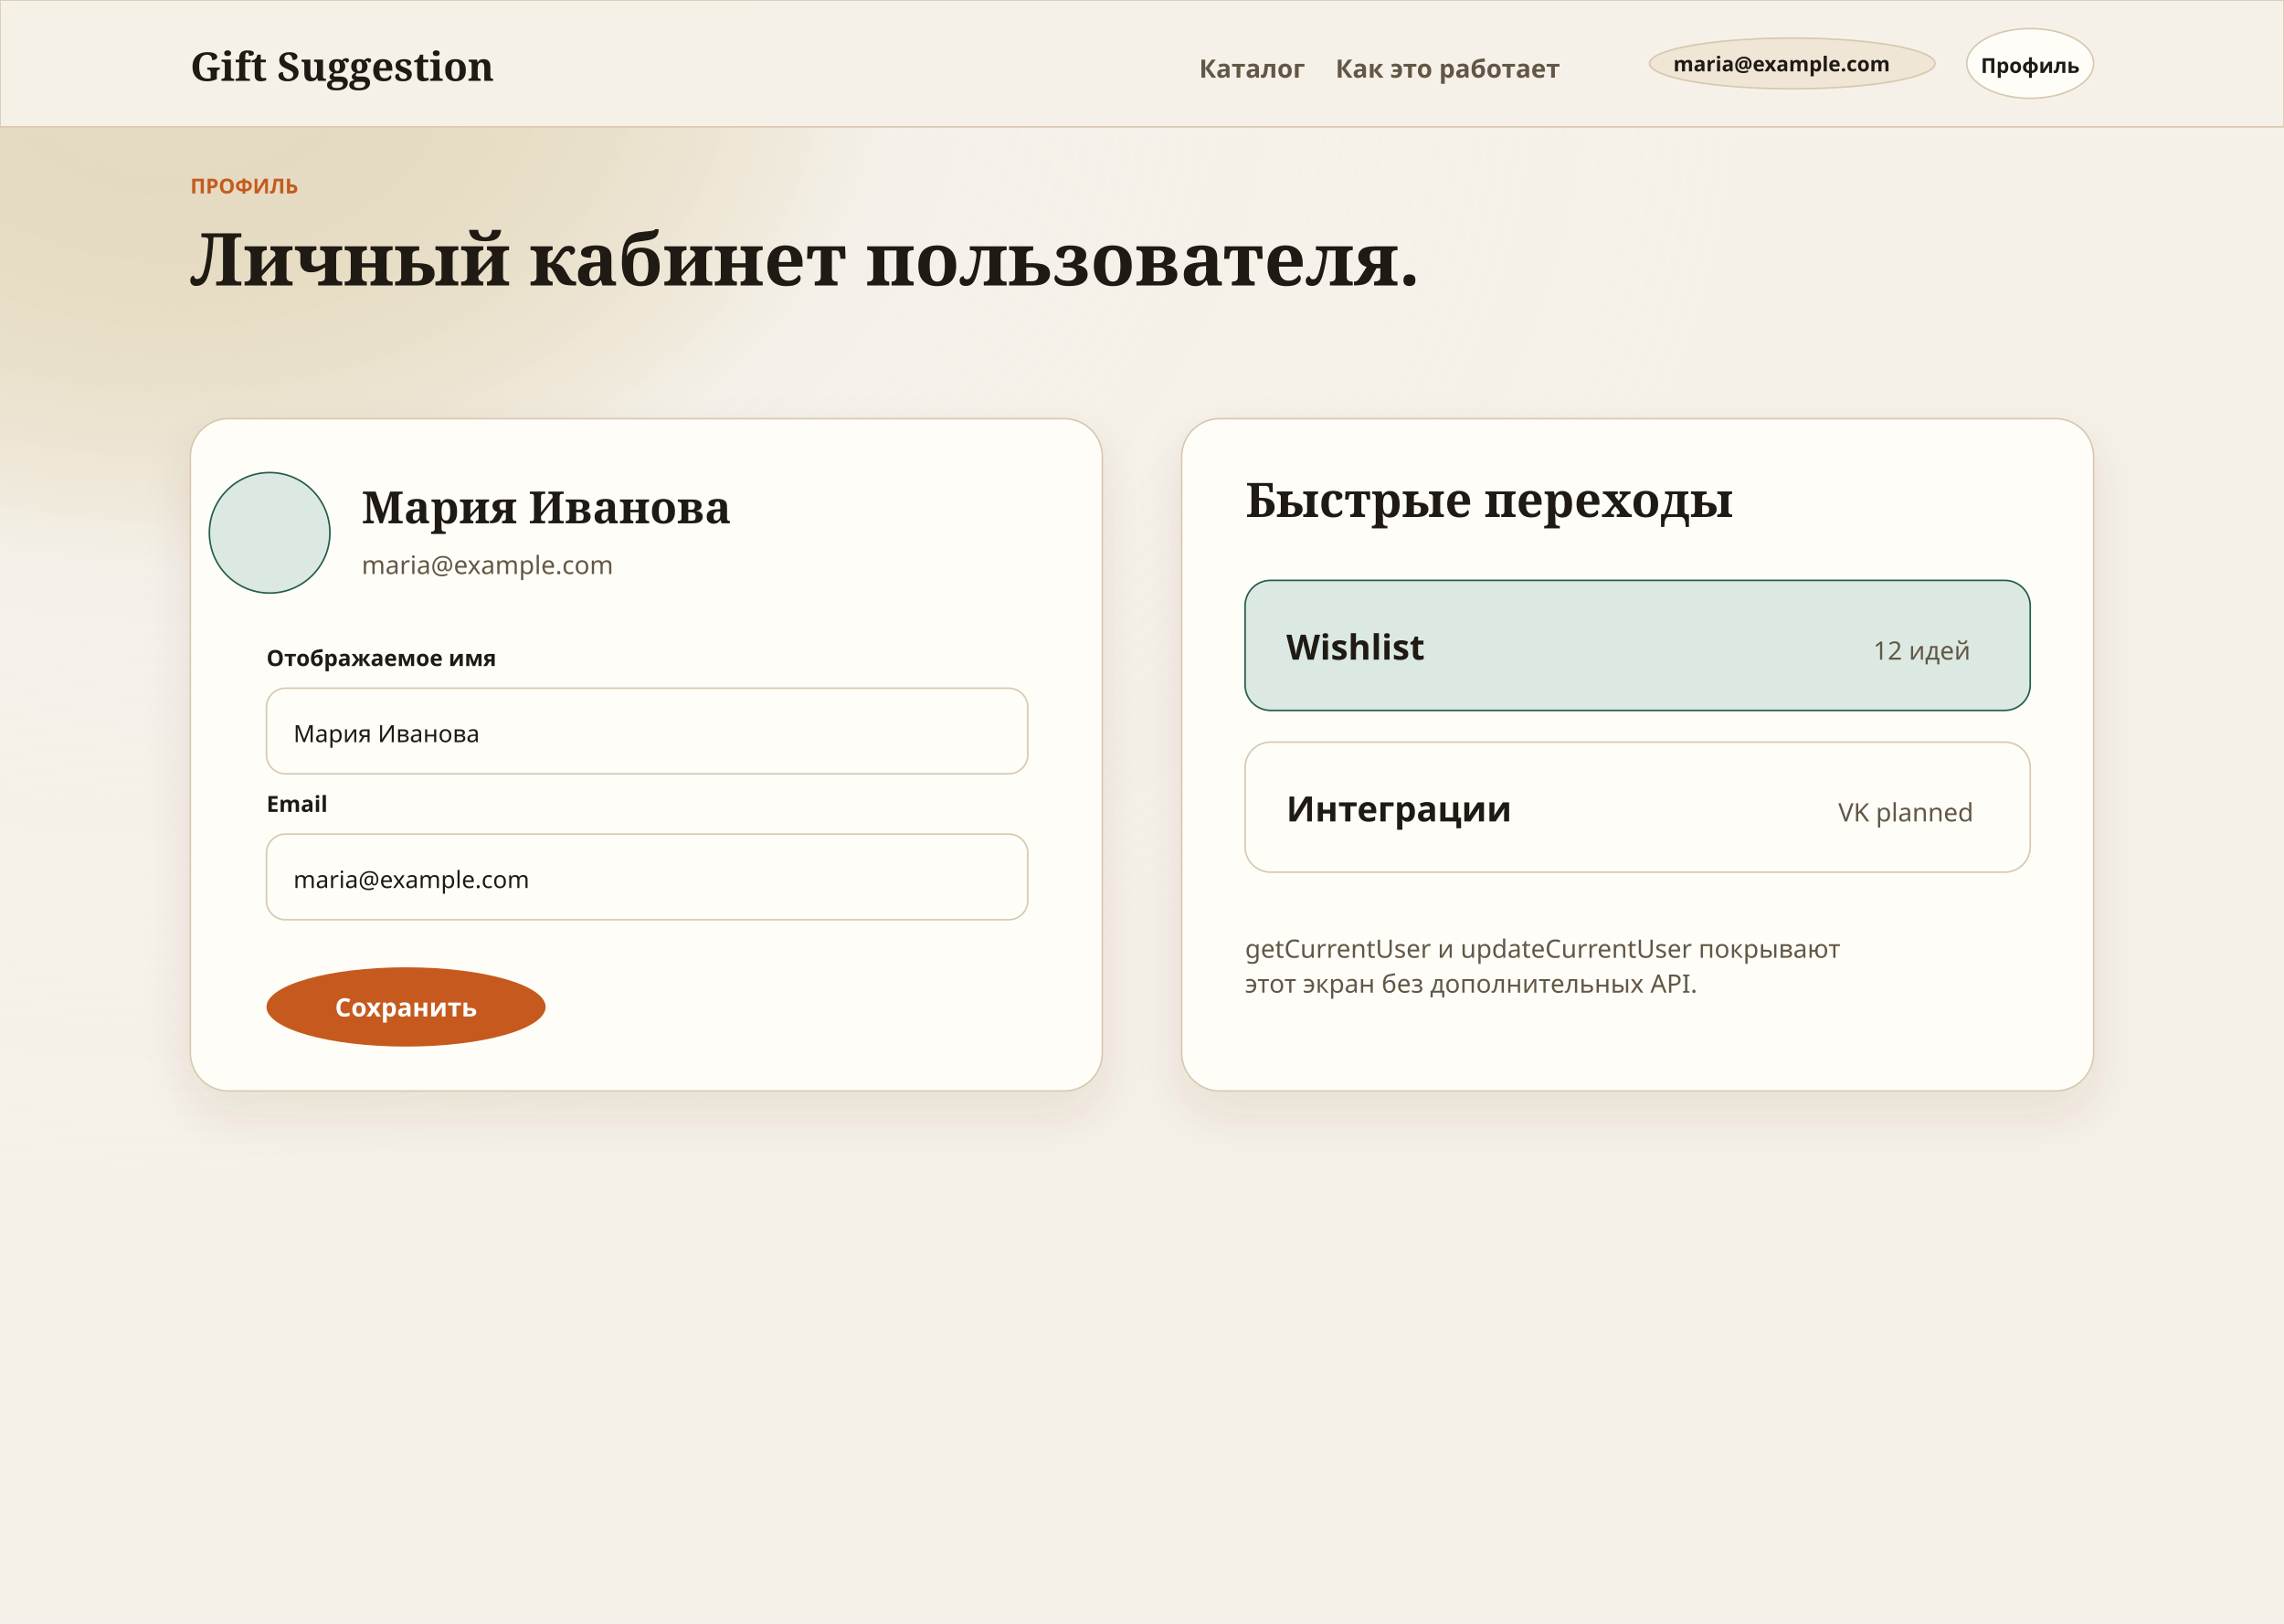
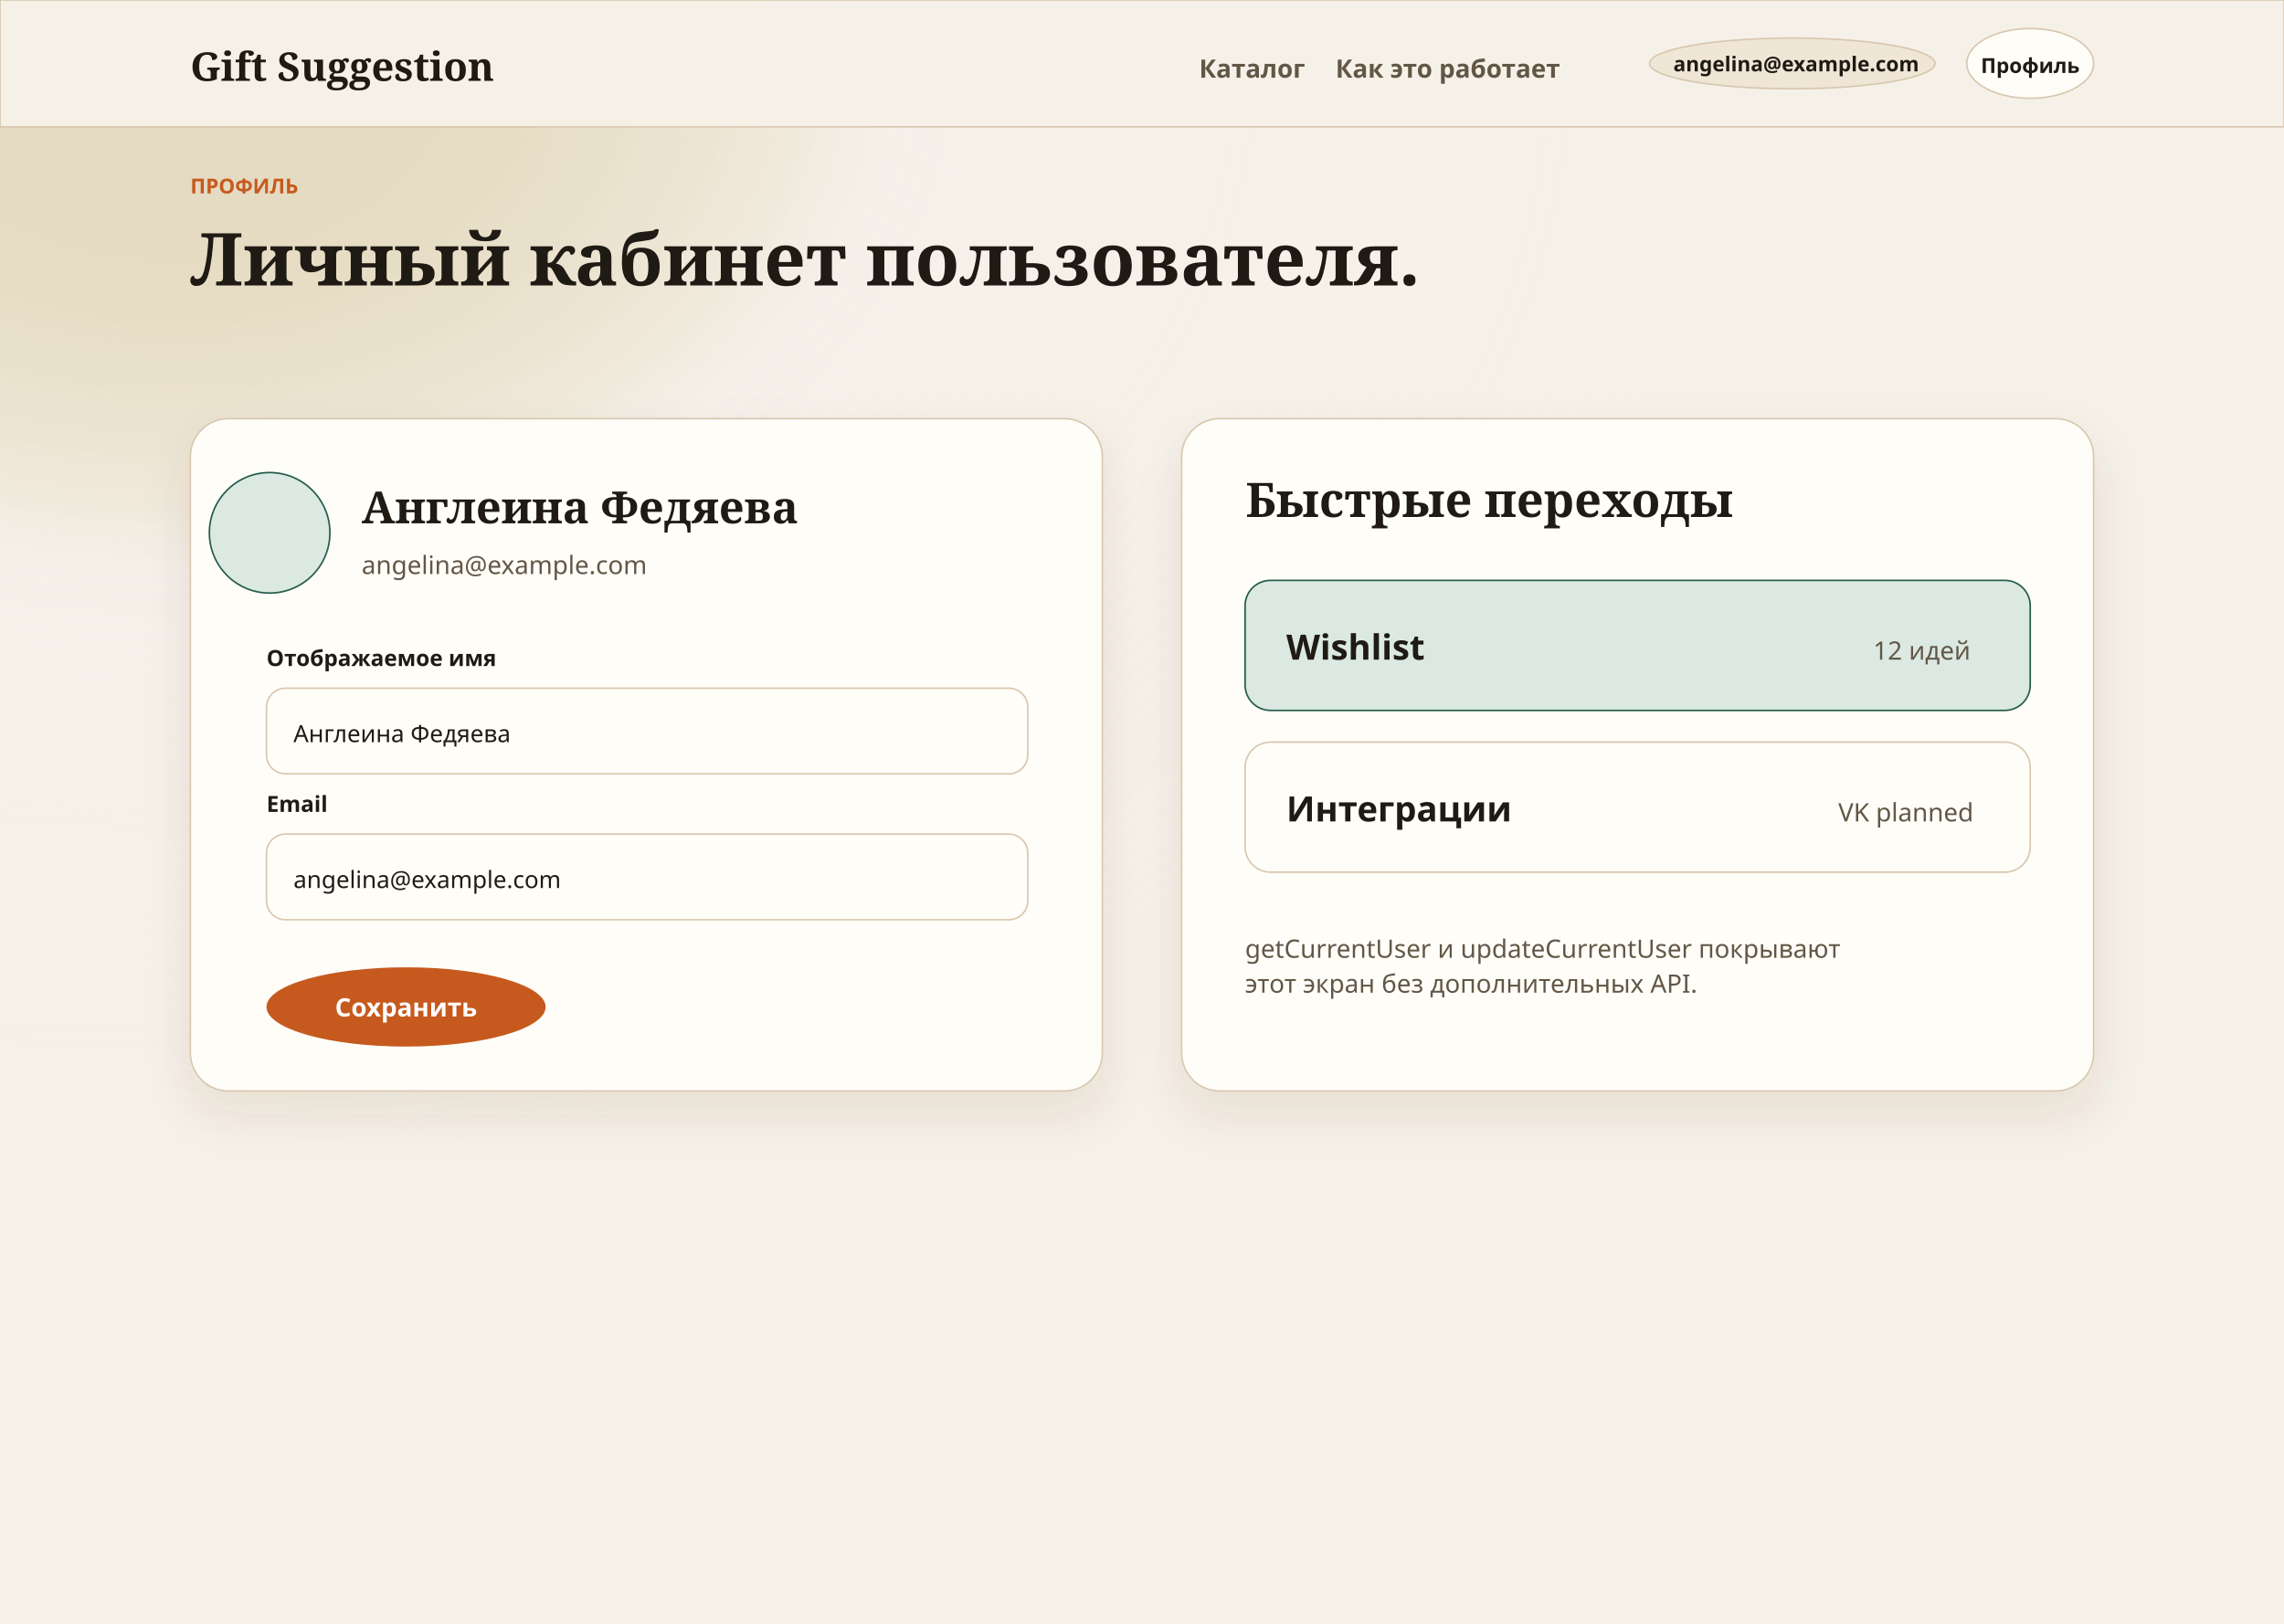
<svg xmlns="http://www.w3.org/2000/svg" width="1440" height="1024" viewBox="0 0 1440 1024" role="img" aria-label="09 Profile final mockup">
  <defs>
    <radialGradient id="warmGlow" cx="0.08" cy="0.04" r="0.68">
      <stop offset="0" stop-color="#cbae63" stop-opacity="0.30" />
      <stop offset="0.46" stop-color="#f6f1e8" stop-opacity="0.82" />
      <stop offset="1" stop-color="#f6f1e8" />
    </radialGradient>
    <filter id="shadow" x="-12%" y="-12%" width="124%" height="136%">
      <feDropShadow dx="0" dy="14" stdDeviation="14" flood-color="#4d3319" flood-opacity="0.10" />
    </filter>
  </defs>
  <rect x="0" y="0" width="1440" height="1024" rx="0" fill="url(#warmGlow)" />
  <g>
    <rect x="0" y="0" width="1440" height="80" rx="0" fill="#f6f1e8" stroke="#d8c8b0" stroke-width="1" opacity="0.96" />
    <text x="120" y="51" fill="#1f1a14" font-family="Fraunces, Georgia, serif" font-size="25" font-weight="800">
      <tspan x="120" dy="0">Gift Suggestion</tspan>
    </text>
    <text x="756" y="49" fill="#625746" font-family="Manrope, Segoe UI, sans-serif" font-size="16" font-weight="700">
      <tspan x="756" dy="0">Каталог</tspan>
    </text>
    <text x="842" y="49" fill="#625746" font-family="Manrope, Segoe UI, sans-serif" font-size="16" font-weight="700">
      <tspan x="842" dy="0">Как это работает</tspan>
    </text>
    <g>
      <rect x="1040" y="24" width="180" height="32" rx="999" fill="#efe6d6" stroke="#d8c8b0" stroke-width="1" />
      <text x="1055" y="45" fill="#1f1a14" font-family="Manrope, Segoe UI, sans-serif" font-size="13" font-weight="800">
-         <tspan x="1055" dy="0">maria@example.com</tspan>
+         <tspan x="1055" dy="0">angelina@example.com</tspan>
      </text>
    </g>
    <g opacity="1">
      <rect x="1240" y="18" width="80" height="44" rx="999" fill="#fffdf8" stroke="#d8c8b0" stroke-width="1" />
      <text x="1280" y="46" fill="#1f1a14" font-family="Manrope, Segoe UI, sans-serif" font-size="13" font-weight="800" text-anchor="middle">Профиль</text>
    </g>
  </g>
  <g transform="translate(120 122)">
    <text x="0" y="0" fill="#c65a1e" font-family="Manrope, Segoe UI, sans-serif" font-size="13" font-weight="800">
      <tspan x="0" dy="0">ПРОФИЛЬ</tspan>
    </text>
    <text x="0" y="58" fill="#1f1a14" font-family="Fraunces, Georgia, serif" font-size="46" font-weight="700">
      <tspan x="0" dy="0">Личный кабинет пользователя.</tspan>
    </text>
    <g transform="translate(0 142)">
      <rect x="0" y="0" width="575" height="424" rx="24" fill="#fffdf8" stroke="#d8c8b0" stroke-width="1" filter="url(#shadow)" />
      <circle cx="50" cy="72" r="38" fill="#dbe9e2" stroke="#245c4a" stroke-width="1" />
      <text x="108" y="66" fill="#1f1a14" font-family="Fraunces, Georgia, serif" font-size="28" font-weight="700">
-         <tspan x="108" dy="0">Мария Иванова</tspan>
+         <tspan x="108" dy="0">Англеина Федяева</tspan>
      </text>
      <text x="108" y="98" fill="#625746" font-family="Manrope, Segoe UI, sans-serif" font-size="16" font-weight="500">
-         <tspan x="108" dy="0">maria@example.com</tspan>
+         <tspan x="108" dy="0">angelina@example.com</tspan>
      </text>
      <g>
        <text x="48" y="156" fill="#1f1a14" font-family="Manrope, Segoe UI, sans-serif" font-size="14" font-weight="800">
          <tspan x="48" dy="0">Отображаемое имя</tspan>
        </text>
        <rect x="48" y="170" width="480" height="54" rx="12" fill="#fffdf8" stroke="#d8c8b0" stroke-width="1" />
        <text x="65" y="204" fill="#1f1a14" font-family="Manrope, Segoe UI, sans-serif" font-size="15" font-weight="500">
-           <tspan x="65" dy="0">Мария Иванова</tspan>
+           <tspan x="65" dy="0">Англеина Федяева</tspan>
        </text>
      </g>
      <g>
        <text x="48" y="248" fill="#1f1a14" font-family="Manrope, Segoe UI, sans-serif" font-size="14" font-weight="800">
          <tspan x="48" dy="0">Email</tspan>
        </text>
        <rect x="48" y="262" width="480" height="54" rx="12" fill="#fffdf8" stroke="#d8c8b0" stroke-width="1" />
        <text x="65" y="296" fill="#1f1a14" font-family="Manrope, Segoe UI, sans-serif" font-size="15" font-weight="500">
-           <tspan x="65" dy="0">maria@example.com</tspan>
+           <tspan x="65" dy="0">angelina@example.com</tspan>
        </text>
      </g>
      <g opacity="1">
        <rect x="48" y="346" width="176" height="50" rx="999" fill="#c65a1e" stroke="transparent" stroke-width="1" />
        <text x="136" y="377" fill="#ffffff" font-family="Manrope, Segoe UI, sans-serif" font-size="16" font-weight="800" text-anchor="middle">Сохранить</text>
      </g>
    </g>
    <g transform="translate(625 142)">
      <rect x="0" y="0" width="575" height="424" rx="24" fill="#fffdf8" stroke="#d8c8b0" stroke-width="1" filter="url(#shadow)" />
      <text x="40" y="62" fill="#1f1a14" font-family="Fraunces, Georgia, serif" font-size="30" font-weight="700">
        <tspan x="40" dy="0">Быстрые переходы</tspan>
      </text>
      <g transform="translate(40 102)">
        <rect x="0" y="0" width="495" height="82" rx="16" fill="#dbe9e2" stroke="#245c4a" stroke-width="1" />
        <text x="26" y="50" fill="#1f1a14" font-family="Manrope, Segoe UI, sans-serif" font-size="22" font-weight="900">
          <tspan x="26" dy="0">Wishlist</tspan>
        </text>
        <text x="396" y="50" fill="#625746" font-family="Manrope, Segoe UI, sans-serif" font-size="16" font-weight="500">
          <tspan x="396" dy="0">12 идей</tspan>
        </text>
      </g>
      <g transform="translate(40 204)">
        <rect x="0" y="0" width="495" height="82" rx="16" fill="#fffdf8" stroke="#d8c8b0" stroke-width="1" />
        <text x="26" y="50" fill="#1f1a14" font-family="Manrope, Segoe UI, sans-serif" font-size="22" font-weight="900">
          <tspan x="26" dy="0">Интеграции</tspan>
        </text>
        <text x="374" y="50" fill="#625746" font-family="Manrope, Segoe UI, sans-serif" font-size="16" font-weight="500">
          <tspan x="374" dy="0">VK planned</tspan>
        </text>
      </g>
      <text x="40" y="340" fill="#625746" font-family="Manrope, Segoe UI, sans-serif" font-size="16" font-weight="500">
        <tspan x="40" dy="0">getCurrentUser и updateCurrentUser покрывают</tspan>
        <tspan x="40" dy="22">этот экран без дополнительных API.</tspan>
      </text>
    </g>
  </g>
</svg>
